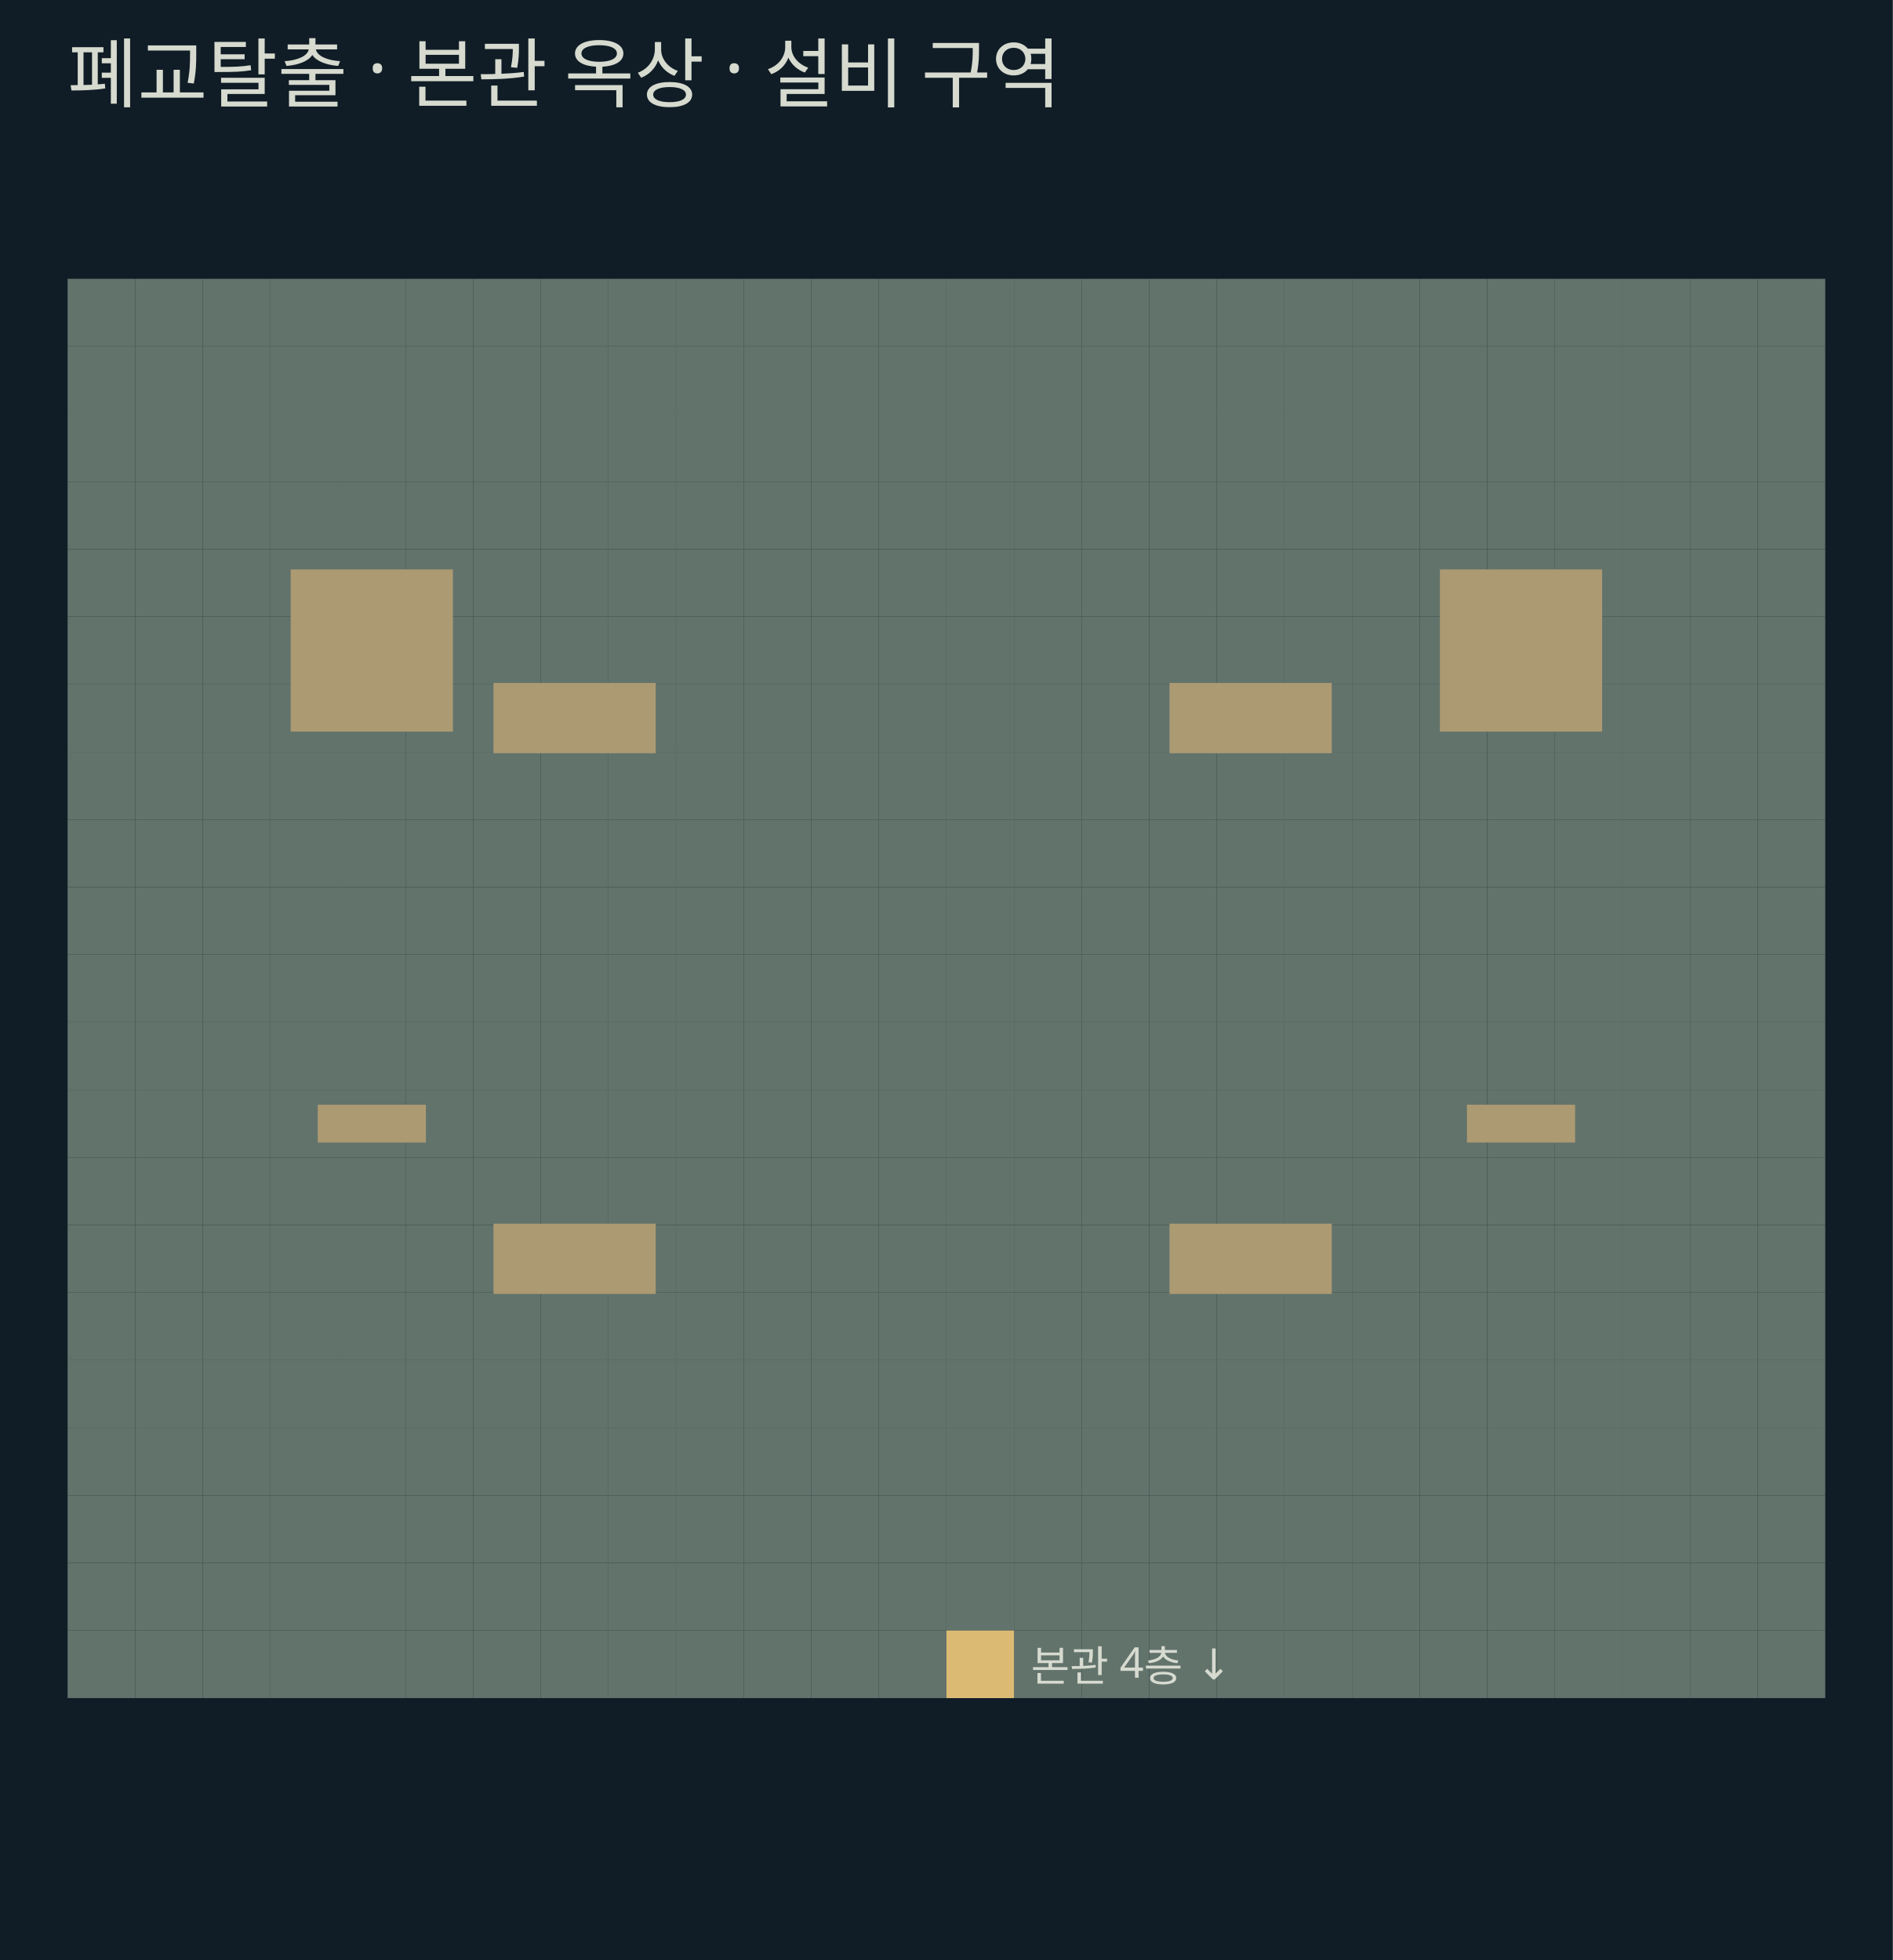
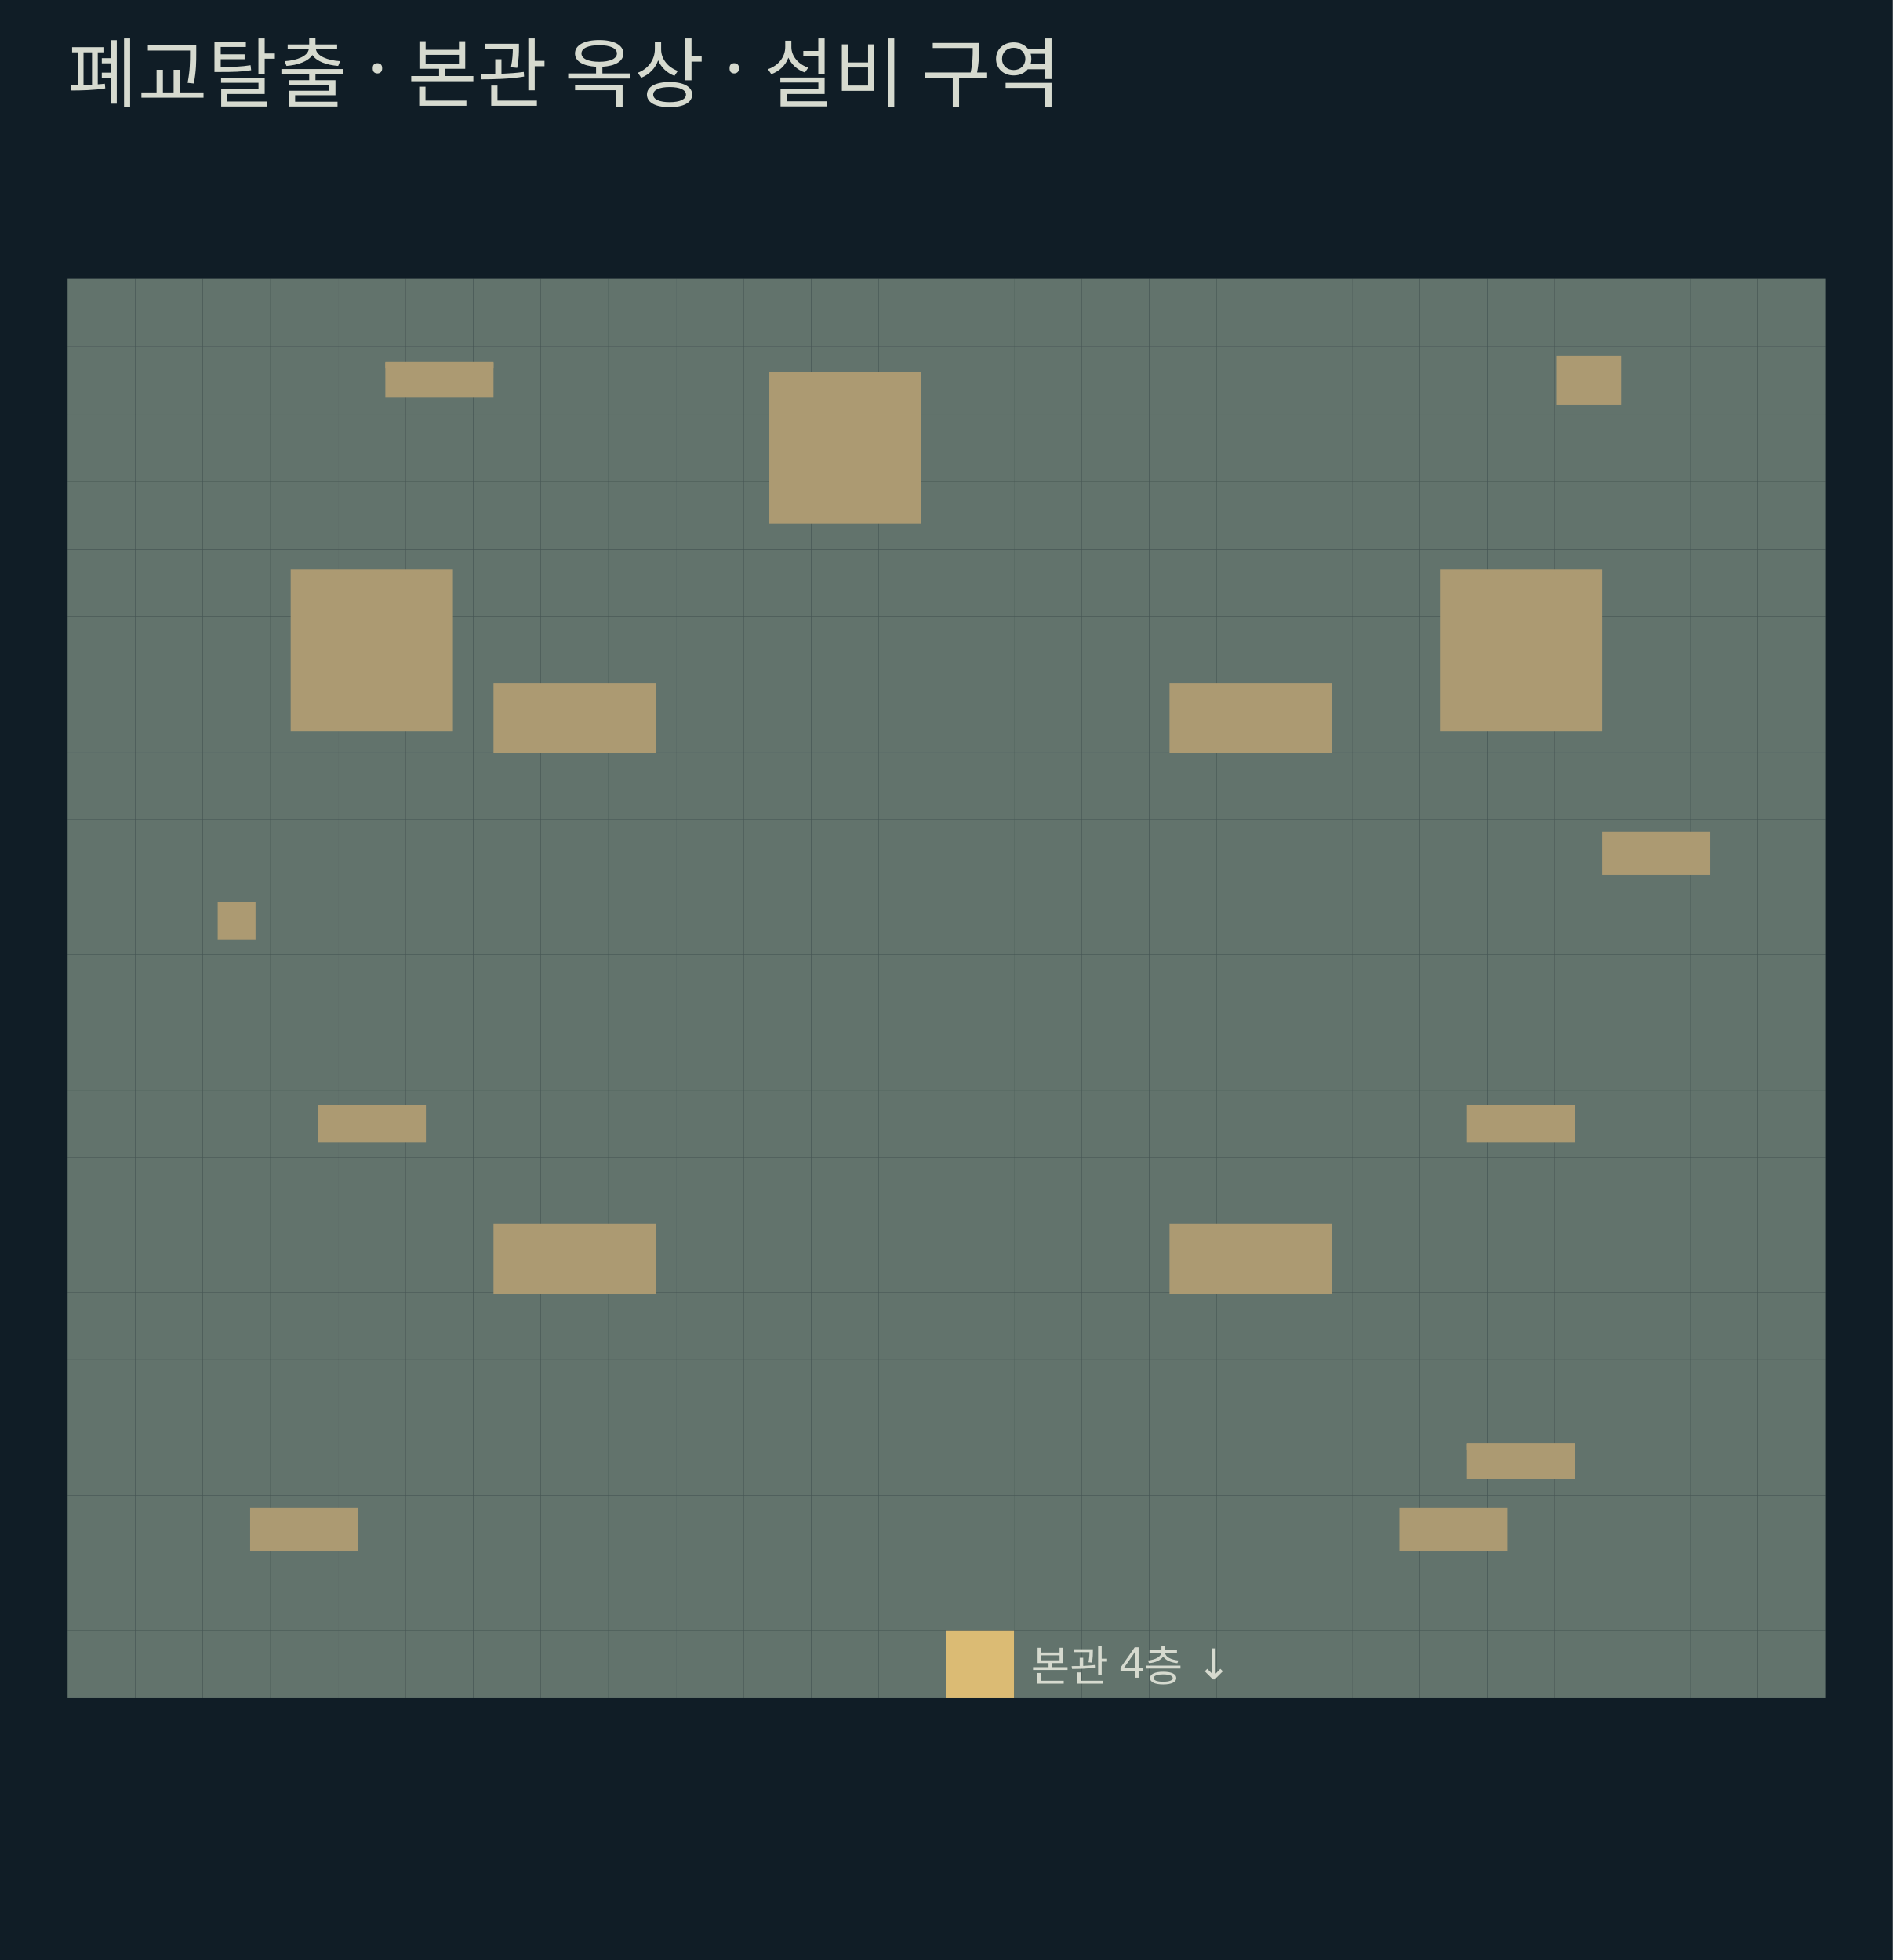
<svg xmlns="http://www.w3.org/2000/svg" viewBox="0 0 448 464">
  <rect width="448" height="464" fill="#101d26" />
  <style>text{font:10px sans-serif;fill:#d6dacf}</style>
  <text x="16" y="24" style="font-size:18px">폐교탈출 · 본관 옥상 · 설비 구역</text>
  <rect x="16" y="386" width="16" height="16" fill="#62736c" />
  <rect x="16" y="370" width="16" height="16" fill="#62736c" />
  <rect x="16" y="354" width="16" height="16" fill="#62736c" />
  <rect x="16" y="338" width="16" height="16" fill="#62736c" />
  <rect x="16" y="322" width="16" height="16" fill="#62736c" />
  <rect x="16" y="306" width="16" height="16" fill="#62736c" />
  <rect x="16" y="290" width="16" height="16" fill="#62736c" />
  <rect x="16" y="274" width="16" height="16" fill="#62736c" />
  <rect x="16" y="258" width="16" height="16" fill="#62736c" />
  <rect x="16" y="242" width="16" height="16" fill="#62736c" />
  <rect x="16" y="226" width="16" height="16" fill="#62736c" />
  <rect x="16" y="210" width="16" height="16" fill="#62736c" />
  <rect x="16" y="194" width="16" height="16" fill="#62736c" />
  <rect x="16" y="178" width="16" height="16" fill="#62736c" />
  <rect x="16" y="162" width="16" height="16" fill="#62736c" />
  <rect x="16" y="146" width="16" height="16" fill="#62736c" />
  <rect x="16" y="130" width="16" height="16" fill="#62736c" />
  <rect x="16" y="114" width="16" height="16" fill="#62736c" />
  <rect x="16" y="98" width="16" height="16" fill="#62736c" />
  <rect x="16" y="82" width="16" height="16" fill="#62736c" />
  <rect x="16" y="66" width="16" height="16" fill="#62736c" />
  <rect x="32" y="386" width="16" height="16" fill="#62736c" />
  <rect x="32" y="370" width="16" height="16" fill="#62736c" />
  <rect x="32" y="354" width="16" height="16" fill="#62736c" />
  <rect x="32" y="338" width="16" height="16" fill="#62736c" />
  <rect x="32" y="322" width="16" height="16" fill="#62736c" />
  <rect x="32" y="306" width="16" height="16" fill="#62736c" />
  <rect x="32" y="290" width="16" height="16" fill="#62736c" />
  <rect x="32" y="274" width="16" height="16" fill="#62736c" />
  <rect x="32" y="258" width="16" height="16" fill="#62736c" />
  <rect x="32" y="242" width="16" height="16" fill="#62736c" />
  <rect x="32" y="226" width="16" height="16" fill="#62736c" />
  <rect x="32" y="210" width="16" height="16" fill="#62736c" />
  <rect x="32" y="194" width="16" height="16" fill="#62736c" />
  <rect x="32" y="178" width="16" height="16" fill="#62736c" />
  <rect x="32" y="162" width="16" height="16" fill="#62736c" />
  <rect x="32" y="146" width="16" height="16" fill="#62736c" />
  <rect x="32" y="130" width="16" height="16" fill="#62736c" />
  <rect x="32" y="114" width="16" height="16" fill="#62736c" />
  <rect x="32" y="98" width="16" height="16" fill="#62736c" />
  <rect x="32" y="82" width="16" height="16" fill="#62736c" />
  <rect x="32" y="66" width="16" height="16" fill="#62736c" />
  <rect x="48" y="386" width="16" height="16" fill="#62736c" />
  <rect x="48" y="370" width="16" height="16" fill="#62736c" />
  <rect x="48" y="354" width="16" height="16" fill="#62736c" />
  <rect x="48" y="338" width="16" height="16" fill="#62736c" />
  <rect x="48" y="322" width="16" height="16" fill="#62736c" />
  <rect x="48" y="306" width="16" height="16" fill="#62736c" />
  <rect x="48" y="290" width="16" height="16" fill="#62736c" />
  <rect x="48" y="274" width="16" height="16" fill="#62736c" />
  <rect x="48" y="258" width="16" height="16" fill="#62736c" />
  <rect x="48" y="242" width="16" height="16" fill="#62736c" />
  <rect x="48" y="226" width="16" height="16" fill="#62736c" />
  <rect x="48" y="210" width="16" height="16" fill="#62736c" />
  <rect x="48" y="194" width="16" height="16" fill="#62736c" />
  <rect x="48" y="178" width="16" height="16" fill="#62736c" />
  <rect x="48" y="162" width="16" height="16" fill="#62736c" />
  <rect x="48" y="146" width="16" height="16" fill="#62736c" />
  <rect x="48" y="130" width="16" height="16" fill="#62736c" />
  <rect x="48" y="114" width="16" height="16" fill="#62736c" />
  <rect x="48" y="98" width="16" height="16" fill="#62736c" />
  <rect x="48" y="82" width="16" height="16" fill="#62736c" />
  <rect x="48" y="66" width="16" height="16" fill="#62736c" />
  <rect x="64" y="386" width="16" height="16" fill="#62736c" />
  <rect x="64" y="370" width="16" height="16" fill="#62736c" />
  <rect x="64" y="354" width="16" height="16" fill="#62736c" />
  <rect x="64" y="338" width="16" height="16" fill="#62736c" />
  <rect x="64" y="322" width="16" height="16" fill="#62736c" />
  <rect x="64" y="306" width="16" height="16" fill="#62736c" />
  <rect x="64" y="290" width="16" height="16" fill="#62736c" />
  <rect x="64" y="274" width="16" height="16" fill="#62736c" />
  <rect x="64" y="258" width="16" height="16" fill="#62736c" />
  <rect x="64" y="242" width="16" height="16" fill="#62736c" />
  <rect x="64" y="226" width="16" height="16" fill="#62736c" />
  <rect x="64" y="210" width="16" height="16" fill="#62736c" />
  <rect x="64" y="194" width="16" height="16" fill="#62736c" />
  <rect x="64" y="178" width="16" height="16" fill="#62736c" />
  <rect x="64" y="162" width="16" height="16" fill="#62736c" />
  <rect x="64" y="146" width="16" height="16" fill="#62736c" />
  <rect x="64" y="130" width="16" height="16" fill="#62736c" />
  <rect x="64" y="114" width="16" height="16" fill="#62736c" />
  <rect x="64" y="98" width="16" height="16" fill="#62736c" />
  <rect x="64" y="82" width="16" height="16" fill="#62736c" />
  <rect x="64" y="66" width="16" height="16" fill="#62736c" />
  <rect x="80" y="386" width="16" height="16" fill="#62736c" />
  <rect x="80" y="370" width="16" height="16" fill="#62736c" />
  <rect x="80" y="354" width="16" height="16" fill="#62736c" />
  <rect x="80" y="338" width="16" height="16" fill="#62736c" />
  <rect x="80" y="322" width="16" height="16" fill="#62736c" />
  <rect x="80" y="306" width="16" height="16" fill="#62736c" />
  <rect x="80" y="290" width="16" height="16" fill="#62736c" />
  <rect x="80" y="274" width="16" height="16" fill="#62736c" />
  <rect x="80" y="258" width="16" height="16" fill="#62736c" />
  <rect x="80" y="242" width="16" height="16" fill="#62736c" />
  <rect x="80" y="226" width="16" height="16" fill="#62736c" />
  <rect x="80" y="210" width="16" height="16" fill="#62736c" />
  <rect x="80" y="194" width="16" height="16" fill="#62736c" />
  <rect x="80" y="178" width="16" height="16" fill="#62736c" />
  <rect x="80" y="162" width="16" height="16" fill="#62736c" />
  <rect x="80" y="146" width="16" height="16" fill="#62736c" />
  <rect x="80" y="130" width="16" height="16" fill="#62736c" />
  <rect x="80" y="114" width="16" height="16" fill="#62736c" />
  <rect x="80" y="98" width="16" height="16" fill="#62736c" />
  <rect x="80" y="82" width="16" height="16" fill="#62736c" />
  <rect x="80" y="66" width="16" height="16" fill="#62736c" />
  <rect x="96" y="386" width="16" height="16" fill="#62736c" />
  <rect x="96" y="370" width="16" height="16" fill="#62736c" />
  <rect x="96" y="354" width="16" height="16" fill="#62736c" />
  <rect x="96" y="338" width="16" height="16" fill="#62736c" />
  <rect x="96" y="322" width="16" height="16" fill="#62736c" />
  <rect x="96" y="306" width="16" height="16" fill="#62736c" />
  <rect x="96" y="290" width="16" height="16" fill="#62736c" />
  <rect x="96" y="274" width="16" height="16" fill="#62736c" />
  <rect x="96" y="258" width="16" height="16" fill="#62736c" />
  <rect x="96" y="242" width="16" height="16" fill="#62736c" />
  <rect x="96" y="226" width="16" height="16" fill="#62736c" />
  <rect x="96" y="210" width="16" height="16" fill="#62736c" />
  <rect x="96" y="194" width="16" height="16" fill="#62736c" />
  <rect x="96" y="178" width="16" height="16" fill="#62736c" />
  <rect x="96" y="162" width="16" height="16" fill="#62736c" />
  <rect x="96" y="146" width="16" height="16" fill="#62736c" />
  <rect x="96" y="130" width="16" height="16" fill="#62736c" />
  <rect x="96" y="114" width="16" height="16" fill="#62736c" />
  <rect x="96" y="98" width="16" height="16" fill="#62736c" />
  <rect x="96" y="82" width="16" height="16" fill="#62736c" />
  <rect x="96" y="66" width="16" height="16" fill="#62736c" />
  <rect x="112" y="386" width="16" height="16" fill="#62736c" />
  <rect x="112" y="370" width="16" height="16" fill="#62736c" />
  <rect x="112" y="354" width="16" height="16" fill="#62736c" />
  <rect x="112" y="338" width="16" height="16" fill="#62736c" />
  <rect x="112" y="322" width="16" height="16" fill="#62736c" />
  <rect x="112" y="306" width="16" height="16" fill="#62736c" />
  <rect x="112" y="290" width="16" height="16" fill="#62736c" />
  <rect x="112" y="274" width="16" height="16" fill="#62736c" />
  <rect x="112" y="258" width="16" height="16" fill="#62736c" />
  <rect x="112" y="242" width="16" height="16" fill="#62736c" />
  <rect x="112" y="226" width="16" height="16" fill="#62736c" />
  <rect x="112" y="210" width="16" height="16" fill="#62736c" />
  <rect x="112" y="194" width="16" height="16" fill="#62736c" />
  <rect x="112" y="178" width="16" height="16" fill="#62736c" />
  <rect x="112" y="162" width="16" height="16" fill="#62736c" />
  <rect x="112" y="146" width="16" height="16" fill="#62736c" />
  <rect x="112" y="130" width="16" height="16" fill="#62736c" />
  <rect x="112" y="114" width="16" height="16" fill="#62736c" />
  <rect x="112" y="98" width="16" height="16" fill="#62736c" />
  <rect x="112" y="82" width="16" height="16" fill="#62736c" />
  <rect x="112" y="66" width="16" height="16" fill="#62736c" />
  <rect x="128" y="386" width="16" height="16" fill="#62736c" />
  <rect x="128" y="370" width="16" height="16" fill="#62736c" />
  <rect x="128" y="354" width="16" height="16" fill="#62736c" />
  <rect x="128" y="338" width="16" height="16" fill="#62736c" />
  <rect x="128" y="322" width="16" height="16" fill="#62736c" />
  <rect x="128" y="306" width="16" height="16" fill="#62736c" />
  <rect x="128" y="290" width="16" height="16" fill="#62736c" />
  <rect x="128" y="274" width="16" height="16" fill="#62736c" />
  <rect x="128" y="258" width="16" height="16" fill="#62736c" />
  <rect x="128" y="242" width="16" height="16" fill="#62736c" />
  <rect x="128" y="226" width="16" height="16" fill="#62736c" />
  <rect x="128" y="210" width="16" height="16" fill="#62736c" />
  <rect x="128" y="194" width="16" height="16" fill="#62736c" />
  <rect x="128" y="178" width="16" height="16" fill="#62736c" />
  <rect x="128" y="162" width="16" height="16" fill="#62736c" />
  <rect x="128" y="146" width="16" height="16" fill="#62736c" />
  <rect x="128" y="130" width="16" height="16" fill="#62736c" />
  <rect x="128" y="114" width="16" height="16" fill="#62736c" />
  <rect x="128" y="98" width="16" height="16" fill="#62736c" />
  <rect x="128" y="82" width="16" height="16" fill="#62736c" />
  <rect x="128" y="66" width="16" height="16" fill="#62736c" />
  <rect x="144" y="386" width="16" height="16" fill="#62736c" />
  <rect x="144" y="370" width="16" height="16" fill="#62736c" />
  <rect x="144" y="354" width="16" height="16" fill="#62736c" />
  <rect x="144" y="338" width="16" height="16" fill="#62736c" />
  <rect x="144" y="322" width="16" height="16" fill="#62736c" />
  <rect x="144" y="306" width="16" height="16" fill="#62736c" />
  <rect x="144" y="290" width="16" height="16" fill="#62736c" />
  <rect x="144" y="274" width="16" height="16" fill="#62736c" />
  <rect x="144" y="258" width="16" height="16" fill="#62736c" />
  <rect x="144" y="242" width="16" height="16" fill="#62736c" />
  <rect x="144" y="226" width="16" height="16" fill="#62736c" />
  <rect x="144" y="210" width="16" height="16" fill="#62736c" />
  <rect x="144" y="194" width="16" height="16" fill="#62736c" />
  <rect x="144" y="178" width="16" height="16" fill="#62736c" />
  <rect x="144" y="162" width="16" height="16" fill="#62736c" />
  <rect x="144" y="146" width="16" height="16" fill="#62736c" />
  <rect x="144" y="130" width="16" height="16" fill="#62736c" />
  <rect x="144" y="114" width="16" height="16" fill="#62736c" />
  <rect x="144" y="98" width="16" height="16" fill="#62736c" />
  <rect x="144" y="82" width="16" height="16" fill="#62736c" />
  <rect x="144" y="66" width="16" height="16" fill="#62736c" />
  <rect x="160" y="386" width="16" height="16" fill="#62736c" />
  <rect x="160" y="370" width="16" height="16" fill="#62736c" />
  <rect x="160" y="354" width="16" height="16" fill="#62736c" />
  <rect x="160" y="338" width="16" height="16" fill="#62736c" />
  <rect x="160" y="322" width="16" height="16" fill="#62736c" />
  <rect x="160" y="306" width="16" height="16" fill="#62736c" />
  <rect x="160" y="290" width="16" height="16" fill="#62736c" />
  <rect x="160" y="274" width="16" height="16" fill="#62736c" />
  <rect x="160" y="258" width="16" height="16" fill="#62736c" />
  <rect x="160" y="242" width="16" height="16" fill="#62736c" />
  <rect x="160" y="226" width="16" height="16" fill="#62736c" />
  <rect x="160" y="210" width="16" height="16" fill="#62736c" />
  <rect x="160" y="194" width="16" height="16" fill="#62736c" />
  <rect x="160" y="178" width="16" height="16" fill="#62736c" />
  <rect x="160" y="162" width="16" height="16" fill="#62736c" />
  <rect x="160" y="146" width="16" height="16" fill="#62736c" />
  <rect x="160" y="130" width="16" height="16" fill="#62736c" />
  <rect x="160" y="114" width="16" height="16" fill="#62736c" />
  <rect x="160" y="98" width="16" height="16" fill="#62736c" />
  <rect x="160" y="82" width="16" height="16" fill="#62736c" />
  <rect x="160" y="66" width="16" height="16" fill="#62736c" />
  <rect x="176" y="386" width="16" height="16" fill="#62736c" />
  <rect x="176" y="370" width="16" height="16" fill="#62736c" />
  <rect x="176" y="354" width="16" height="16" fill="#62736c" />
  <rect x="176" y="338" width="16" height="16" fill="#62736c" />
  <rect x="176" y="322" width="16" height="16" fill="#62736c" />
  <rect x="176" y="306" width="16" height="16" fill="#62736c" />
  <rect x="176" y="290" width="16" height="16" fill="#62736c" />
  <rect x="176" y="274" width="16" height="16" fill="#62736c" />
  <rect x="176" y="258" width="16" height="16" fill="#62736c" />
  <rect x="176" y="242" width="16" height="16" fill="#62736c" />
  <rect x="176" y="226" width="16" height="16" fill="#62736c" />
  <rect x="176" y="210" width="16" height="16" fill="#62736c" />
  <rect x="176" y="194" width="16" height="16" fill="#62736c" />
  <rect x="176" y="178" width="16" height="16" fill="#62736c" />
  <rect x="176" y="162" width="16" height="16" fill="#62736c" />
  <rect x="176" y="146" width="16" height="16" fill="#62736c" />
  <rect x="176" y="130" width="16" height="16" fill="#62736c" />
  <rect x="176" y="114" width="16" height="16" fill="#62736c" />
  <rect x="176" y="98" width="16" height="16" fill="#62736c" />
  <rect x="176" y="82" width="16" height="16" fill="#62736c" />
  <rect x="176" y="66" width="16" height="16" fill="#62736c" />
  <rect x="192" y="386" width="16" height="16" fill="#62736c" />
  <rect x="192" y="370" width="16" height="16" fill="#62736c" />
  <rect x="192" y="354" width="16" height="16" fill="#62736c" />
  <rect x="192" y="338" width="16" height="16" fill="#62736c" />
  <rect x="192" y="322" width="16" height="16" fill="#62736c" />
  <rect x="192" y="306" width="16" height="16" fill="#62736c" />
  <rect x="192" y="290" width="16" height="16" fill="#62736c" />
  <rect x="192" y="274" width="16" height="16" fill="#62736c" />
  <rect x="192" y="258" width="16" height="16" fill="#62736c" />
  <rect x="192" y="242" width="16" height="16" fill="#62736c" />
  <rect x="192" y="226" width="16" height="16" fill="#62736c" />
  <rect x="192" y="210" width="16" height="16" fill="#62736c" />
  <rect x="192" y="194" width="16" height="16" fill="#62736c" />
  <rect x="192" y="178" width="16" height="16" fill="#62736c" />
  <rect x="192" y="162" width="16" height="16" fill="#62736c" />
  <rect x="192" y="146" width="16" height="16" fill="#62736c" />
  <rect x="192" y="130" width="16" height="16" fill="#62736c" />
  <rect x="192" y="114" width="16" height="16" fill="#62736c" />
  <rect x="192" y="98" width="16" height="16" fill="#62736c" />
  <rect x="192" y="82" width="16" height="16" fill="#62736c" />
  <rect x="192" y="66" width="16" height="16" fill="#62736c" />
  <rect x="208" y="386" width="16" height="16" fill="#62736c" />
  <rect x="208" y="370" width="16" height="16" fill="#62736c" />
  <rect x="208" y="354" width="16" height="16" fill="#62736c" />
  <rect x="208" y="338" width="16" height="16" fill="#62736c" />
  <rect x="208" y="322" width="16" height="16" fill="#62736c" />
  <rect x="208" y="306" width="16" height="16" fill="#62736c" />
  <rect x="208" y="290" width="16" height="16" fill="#62736c" />
  <rect x="208" y="274" width="16" height="16" fill="#62736c" />
  <rect x="208" y="258" width="16" height="16" fill="#62736c" />
  <rect x="208" y="242" width="16" height="16" fill="#62736c" />
  <rect x="208" y="226" width="16" height="16" fill="#62736c" />
  <rect x="208" y="210" width="16" height="16" fill="#62736c" />
  <rect x="208" y="194" width="16" height="16" fill="#62736c" />
  <rect x="208" y="178" width="16" height="16" fill="#62736c" />
  <rect x="208" y="162" width="16" height="16" fill="#62736c" />
  <rect x="208" y="146" width="16" height="16" fill="#62736c" />
  <rect x="208" y="130" width="16" height="16" fill="#62736c" />
  <rect x="208" y="114" width="16" height="16" fill="#62736c" />
  <rect x="208" y="98" width="16" height="16" fill="#62736c" />
  <rect x="208" y="82" width="16" height="16" fill="#62736c" />
  <rect x="208" y="66" width="16" height="16" fill="#62736c" />
  <rect x="224" y="386" width="16" height="16" fill="#62736c" />
  <rect x="224" y="370" width="16" height="16" fill="#62736c" />
  <rect x="224" y="354" width="16" height="16" fill="#62736c" />
  <rect x="224" y="338" width="16" height="16" fill="#62736c" />
  <rect x="224" y="322" width="16" height="16" fill="#62736c" />
  <rect x="224" y="306" width="16" height="16" fill="#62736c" />
  <rect x="224" y="290" width="16" height="16" fill="#62736c" />
  <rect x="224" y="274" width="16" height="16" fill="#62736c" />
  <rect x="224" y="258" width="16" height="16" fill="#62736c" />
  <rect x="224" y="242" width="16" height="16" fill="#62736c" />
  <rect x="224" y="226" width="16" height="16" fill="#62736c" />
  <rect x="224" y="210" width="16" height="16" fill="#62736c" />
  <rect x="224" y="194" width="16" height="16" fill="#62736c" />
  <rect x="224" y="178" width="16" height="16" fill="#62736c" />
  <rect x="224" y="162" width="16" height="16" fill="#62736c" />
  <rect x="224" y="146" width="16" height="16" fill="#62736c" />
  <rect x="224" y="130" width="16" height="16" fill="#62736c" />
  <rect x="224" y="114" width="16" height="16" fill="#62736c" />
  <rect x="224" y="98" width="16" height="16" fill="#62736c" />
  <rect x="224" y="82" width="16" height="16" fill="#62736c" />
  <rect x="224" y="66" width="16" height="16" fill="#62736c" />
  <rect x="240" y="386" width="16" height="16" fill="#62736c" />
  <rect x="240" y="370" width="16" height="16" fill="#62736c" />
  <rect x="240" y="354" width="16" height="16" fill="#62736c" />
  <rect x="240" y="338" width="16" height="16" fill="#62736c" />
  <rect x="240" y="322" width="16" height="16" fill="#62736c" />
  <rect x="240" y="306" width="16" height="16" fill="#62736c" />
  <rect x="240" y="290" width="16" height="16" fill="#62736c" />
  <rect x="240" y="274" width="16" height="16" fill="#62736c" />
  <rect x="240" y="258" width="16" height="16" fill="#62736c" />
  <rect x="240" y="242" width="16" height="16" fill="#62736c" />
  <rect x="240" y="226" width="16" height="16" fill="#62736c" />
  <rect x="240" y="210" width="16" height="16" fill="#62736c" />
  <rect x="240" y="194" width="16" height="16" fill="#62736c" />
  <rect x="240" y="178" width="16" height="16" fill="#62736c" />
  <rect x="240" y="162" width="16" height="16" fill="#62736c" />
  <rect x="240" y="146" width="16" height="16" fill="#62736c" />
  <rect x="240" y="130" width="16" height="16" fill="#62736c" />
  <rect x="240" y="114" width="16" height="16" fill="#62736c" />
  <rect x="240" y="98" width="16" height="16" fill="#62736c" />
  <rect x="240" y="82" width="16" height="16" fill="#62736c" />
  <rect x="240" y="66" width="16" height="16" fill="#62736c" />
  <rect x="256" y="386" width="16" height="16" fill="#62736c" />
  <rect x="256" y="370" width="16" height="16" fill="#62736c" />
  <rect x="256" y="354" width="16" height="16" fill="#62736c" />
  <rect x="256" y="338" width="16" height="16" fill="#62736c" />
  <rect x="256" y="322" width="16" height="16" fill="#62736c" />
  <rect x="256" y="306" width="16" height="16" fill="#62736c" />
  <rect x="256" y="290" width="16" height="16" fill="#62736c" />
  <rect x="256" y="274" width="16" height="16" fill="#62736c" />
  <rect x="256" y="258" width="16" height="16" fill="#62736c" />
  <rect x="256" y="242" width="16" height="16" fill="#62736c" />
  <rect x="256" y="226" width="16" height="16" fill="#62736c" />
  <rect x="256" y="210" width="16" height="16" fill="#62736c" />
  <rect x="256" y="194" width="16" height="16" fill="#62736c" />
  <rect x="256" y="178" width="16" height="16" fill="#62736c" />
  <rect x="256" y="162" width="16" height="16" fill="#62736c" />
  <rect x="256" y="146" width="16" height="16" fill="#62736c" />
  <rect x="256" y="130" width="16" height="16" fill="#62736c" />
  <rect x="256" y="114" width="16" height="16" fill="#62736c" />
  <rect x="256" y="98" width="16" height="16" fill="#62736c" />
  <rect x="256" y="82" width="16" height="16" fill="#62736c" />
  <rect x="256" y="66" width="16" height="16" fill="#62736c" />
  <rect x="272" y="386" width="16" height="16" fill="#62736c" />
  <rect x="272" y="370" width="16" height="16" fill="#62736c" />
  <rect x="272" y="354" width="16" height="16" fill="#62736c" />
  <rect x="272" y="338" width="16" height="16" fill="#62736c" />
  <rect x="272" y="322" width="16" height="16" fill="#62736c" />
  <rect x="272" y="306" width="16" height="16" fill="#62736c" />
  <rect x="272" y="290" width="16" height="16" fill="#62736c" />
  <rect x="272" y="274" width="16" height="16" fill="#62736c" />
  <rect x="272" y="258" width="16" height="16" fill="#62736c" />
  <rect x="272" y="242" width="16" height="16" fill="#62736c" />
  <rect x="272" y="226" width="16" height="16" fill="#62736c" />
  <rect x="272" y="210" width="16" height="16" fill="#62736c" />
  <rect x="272" y="194" width="16" height="16" fill="#62736c" />
  <rect x="272" y="178" width="16" height="16" fill="#62736c" />
  <rect x="272" y="162" width="16" height="16" fill="#62736c" />
  <rect x="272" y="146" width="16" height="16" fill="#62736c" />
  <rect x="272" y="130" width="16" height="16" fill="#62736c" />
  <rect x="272" y="114" width="16" height="16" fill="#62736c" />
  <rect x="272" y="98" width="16" height="16" fill="#62736c" />
  <rect x="272" y="82" width="16" height="16" fill="#62736c" />
  <rect x="272" y="66" width="16" height="16" fill="#62736c" />
  <rect x="288" y="386" width="16" height="16" fill="#62736c" />
  <rect x="288" y="370" width="16" height="16" fill="#62736c" />
  <rect x="288" y="354" width="16" height="16" fill="#62736c" />
  <rect x="288" y="338" width="16" height="16" fill="#62736c" />
  <rect x="288" y="322" width="16" height="16" fill="#62736c" />
  <rect x="288" y="306" width="16" height="16" fill="#62736c" />
  <rect x="288" y="290" width="16" height="16" fill="#62736c" />
  <rect x="288" y="274" width="16" height="16" fill="#62736c" />
  <rect x="288" y="258" width="16" height="16" fill="#62736c" />
  <rect x="288" y="242" width="16" height="16" fill="#62736c" />
  <rect x="288" y="226" width="16" height="16" fill="#62736c" />
  <rect x="288" y="210" width="16" height="16" fill="#62736c" />
  <rect x="288" y="194" width="16" height="16" fill="#62736c" />
  <rect x="288" y="178" width="16" height="16" fill="#62736c" />
  <rect x="288" y="162" width="16" height="16" fill="#62736c" />
  <rect x="288" y="146" width="16" height="16" fill="#62736c" />
  <rect x="288" y="130" width="16" height="16" fill="#62736c" />
  <rect x="288" y="114" width="16" height="16" fill="#62736c" />
  <rect x="288" y="98" width="16" height="16" fill="#62736c" />
  <rect x="288" y="82" width="16" height="16" fill="#62736c" />
  <rect x="288" y="66" width="16" height="16" fill="#62736c" />
  <rect x="304" y="386" width="16" height="16" fill="#62736c" />
  <rect x="304" y="370" width="16" height="16" fill="#62736c" />
  <rect x="304" y="354" width="16" height="16" fill="#62736c" />
  <rect x="304" y="338" width="16" height="16" fill="#62736c" />
  <rect x="304" y="322" width="16" height="16" fill="#62736c" />
  <rect x="304" y="306" width="16" height="16" fill="#62736c" />
  <rect x="304" y="290" width="16" height="16" fill="#62736c" />
  <rect x="304" y="274" width="16" height="16" fill="#62736c" />
  <rect x="304" y="258" width="16" height="16" fill="#62736c" />
  <rect x="304" y="242" width="16" height="16" fill="#62736c" />
  <rect x="304" y="226" width="16" height="16" fill="#62736c" />
  <rect x="304" y="210" width="16" height="16" fill="#62736c" />
  <rect x="304" y="194" width="16" height="16" fill="#62736c" />
  <rect x="304" y="178" width="16" height="16" fill="#62736c" />
  <rect x="304" y="162" width="16" height="16" fill="#62736c" />
  <rect x="304" y="146" width="16" height="16" fill="#62736c" />
  <rect x="304" y="130" width="16" height="16" fill="#62736c" />
  <rect x="304" y="114" width="16" height="16" fill="#62736c" />
  <rect x="304" y="98" width="16" height="16" fill="#62736c" />
  <rect x="304" y="82" width="16" height="16" fill="#62736c" />
  <rect x="304" y="66" width="16" height="16" fill="#62736c" />
  <rect x="320" y="386" width="16" height="16" fill="#62736c" />
  <rect x="320" y="370" width="16" height="16" fill="#62736c" />
  <rect x="320" y="354" width="16" height="16" fill="#62736c" />
  <rect x="320" y="338" width="16" height="16" fill="#62736c" />
  <rect x="320" y="322" width="16" height="16" fill="#62736c" />
  <rect x="320" y="306" width="16" height="16" fill="#62736c" />
  <rect x="320" y="290" width="16" height="16" fill="#62736c" />
  <rect x="320" y="274" width="16" height="16" fill="#62736c" />
  <rect x="320" y="258" width="16" height="16" fill="#62736c" />
  <rect x="320" y="242" width="16" height="16" fill="#62736c" />
  <rect x="320" y="226" width="16" height="16" fill="#62736c" />
  <rect x="320" y="210" width="16" height="16" fill="#62736c" />
  <rect x="320" y="194" width="16" height="16" fill="#62736c" />
  <rect x="320" y="178" width="16" height="16" fill="#62736c" />
  <rect x="320" y="162" width="16" height="16" fill="#62736c" />
  <rect x="320" y="146" width="16" height="16" fill="#62736c" />
  <rect x="320" y="130" width="16" height="16" fill="#62736c" />
  <rect x="320" y="114" width="16" height="16" fill="#62736c" />
  <rect x="320" y="98" width="16" height="16" fill="#62736c" />
  <rect x="320" y="82" width="16" height="16" fill="#62736c" />
  <rect x="320" y="66" width="16" height="16" fill="#62736c" />
  <rect x="336" y="386" width="16" height="16" fill="#62736c" />
  <rect x="336" y="370" width="16" height="16" fill="#62736c" />
  <rect x="336" y="354" width="16" height="16" fill="#62736c" />
  <rect x="336" y="338" width="16" height="16" fill="#62736c" />
  <rect x="336" y="322" width="16" height="16" fill="#62736c" />
  <rect x="336" y="306" width="16" height="16" fill="#62736c" />
  <rect x="336" y="290" width="16" height="16" fill="#62736c" />
  <rect x="336" y="274" width="16" height="16" fill="#62736c" />
  <rect x="336" y="258" width="16" height="16" fill="#62736c" />
  <rect x="336" y="242" width="16" height="16" fill="#62736c" />
  <rect x="336" y="226" width="16" height="16" fill="#62736c" />
  <rect x="336" y="210" width="16" height="16" fill="#62736c" />
  <rect x="336" y="194" width="16" height="16" fill="#62736c" />
  <rect x="336" y="178" width="16" height="16" fill="#62736c" />
  <rect x="336" y="162" width="16" height="16" fill="#62736c" />
  <rect x="336" y="146" width="16" height="16" fill="#62736c" />
  <rect x="336" y="130" width="16" height="16" fill="#62736c" />
  <rect x="336" y="114" width="16" height="16" fill="#62736c" />
  <rect x="336" y="98" width="16" height="16" fill="#62736c" />
  <rect x="336" y="82" width="16" height="16" fill="#62736c" />
  <rect x="336" y="66" width="16" height="16" fill="#62736c" />
  <rect x="352" y="386" width="16" height="16" fill="#62736c" />
  <rect x="352" y="370" width="16" height="16" fill="#62736c" />
  <rect x="352" y="354" width="16" height="16" fill="#62736c" />
  <rect x="352" y="338" width="16" height="16" fill="#62736c" />
  <rect x="352" y="322" width="16" height="16" fill="#62736c" />
  <rect x="352" y="306" width="16" height="16" fill="#62736c" />
  <rect x="352" y="290" width="16" height="16" fill="#62736c" />
  <rect x="352" y="274" width="16" height="16" fill="#62736c" />
  <rect x="352" y="258" width="16" height="16" fill="#62736c" />
  <rect x="352" y="242" width="16" height="16" fill="#62736c" />
  <rect x="352" y="226" width="16" height="16" fill="#62736c" />
  <rect x="352" y="210" width="16" height="16" fill="#62736c" />
  <rect x="352" y="194" width="16" height="16" fill="#62736c" />
  <rect x="352" y="178" width="16" height="16" fill="#62736c" />
  <rect x="352" y="162" width="16" height="16" fill="#62736c" />
  <rect x="352" y="146" width="16" height="16" fill="#62736c" />
  <rect x="352" y="130" width="16" height="16" fill="#62736c" />
  <rect x="352" y="114" width="16" height="16" fill="#62736c" />
  <rect x="352" y="98" width="16" height="16" fill="#62736c" />
  <rect x="352" y="82" width="16" height="16" fill="#62736c" />
  <rect x="352" y="66" width="16" height="16" fill="#62736c" />
  <rect x="368" y="386" width="16" height="16" fill="#62736c" />
  <rect x="368" y="370" width="16" height="16" fill="#62736c" />
  <rect x="368" y="354" width="16" height="16" fill="#62736c" />
  <rect x="368" y="338" width="16" height="16" fill="#62736c" />
  <rect x="368" y="322" width="16" height="16" fill="#62736c" />
  <rect x="368" y="306" width="16" height="16" fill="#62736c" />
  <rect x="368" y="290" width="16" height="16" fill="#62736c" />
  <rect x="368" y="274" width="16" height="16" fill="#62736c" />
  <rect x="368" y="258" width="16" height="16" fill="#62736c" />
  <rect x="368" y="242" width="16" height="16" fill="#62736c" />
  <rect x="368" y="226" width="16" height="16" fill="#62736c" />
  <rect x="368" y="210" width="16" height="16" fill="#62736c" />
  <rect x="368" y="194" width="16" height="16" fill="#62736c" />
  <rect x="368" y="178" width="16" height="16" fill="#62736c" />
  <rect x="368" y="162" width="16" height="16" fill="#62736c" />
  <rect x="368" y="146" width="16" height="16" fill="#62736c" />
  <rect x="368" y="130" width="16" height="16" fill="#62736c" />
  <rect x="368" y="114" width="16" height="16" fill="#62736c" />
  <rect x="368" y="98" width="16" height="16" fill="#62736c" />
  <rect x="368" y="82" width="16" height="16" fill="#62736c" />
  <rect x="368" y="66" width="16" height="16" fill="#62736c" />
  <rect x="384" y="386" width="16" height="16" fill="#62736c" />
  <rect x="384" y="370" width="16" height="16" fill="#62736c" />
  <rect x="384" y="354" width="16" height="16" fill="#62736c" />
  <rect x="384" y="338" width="16" height="16" fill="#62736c" />
  <rect x="384" y="322" width="16" height="16" fill="#62736c" />
  <rect x="384" y="306" width="16" height="16" fill="#62736c" />
  <rect x="384" y="290" width="16" height="16" fill="#62736c" />
  <rect x="384" y="274" width="16" height="16" fill="#62736c" />
  <rect x="384" y="258" width="16" height="16" fill="#62736c" />
  <rect x="384" y="242" width="16" height="16" fill="#62736c" />
  <rect x="384" y="226" width="16" height="16" fill="#62736c" />
  <rect x="384" y="210" width="16" height="16" fill="#62736c" />
  <rect x="384" y="194" width="16" height="16" fill="#62736c" />
  <rect x="384" y="178" width="16" height="16" fill="#62736c" />
  <rect x="384" y="162" width="16" height="16" fill="#62736c" />
  <rect x="384" y="146" width="16" height="16" fill="#62736c" />
  <rect x="384" y="130" width="16" height="16" fill="#62736c" />
  <rect x="384" y="114" width="16" height="16" fill="#62736c" />
  <rect x="384" y="98" width="16" height="16" fill="#62736c" />
  <rect x="384" y="82" width="16" height="16" fill="#62736c" />
  <rect x="384" y="66" width="16" height="16" fill="#62736c" />
  <rect x="400" y="386" width="16" height="16" fill="#62736c" />
  <rect x="400" y="370" width="16" height="16" fill="#62736c" />
  <rect x="400" y="354" width="16" height="16" fill="#62736c" />
  <rect x="400" y="338" width="16" height="16" fill="#62736c" />
  <rect x="400" y="322" width="16" height="16" fill="#62736c" />
  <rect x="400" y="306" width="16" height="16" fill="#62736c" />
  <rect x="400" y="290" width="16" height="16" fill="#62736c" />
  <rect x="400" y="274" width="16" height="16" fill="#62736c" />
  <rect x="400" y="258" width="16" height="16" fill="#62736c" />
  <rect x="400" y="242" width="16" height="16" fill="#62736c" />
  <rect x="400" y="226" width="16" height="16" fill="#62736c" />
  <rect x="400" y="210" width="16" height="16" fill="#62736c" />
  <rect x="400" y="194" width="16" height="16" fill="#62736c" />
  <rect x="400" y="178" width="16" height="16" fill="#62736c" />
  <rect x="400" y="162" width="16" height="16" fill="#62736c" />
  <rect x="400" y="146" width="16" height="16" fill="#62736c" />
  <rect x="400" y="130" width="16" height="16" fill="#62736c" />
  <rect x="400" y="114" width="16" height="16" fill="#62736c" />
  <rect x="400" y="98" width="16" height="16" fill="#62736c" />
  <rect x="400" y="82" width="16" height="16" fill="#62736c" />
  <rect x="400" y="66" width="16" height="16" fill="#62736c" />
  <rect x="416" y="386" width="16" height="16" fill="#62736c" />
  <rect x="416" y="370" width="16" height="16" fill="#62736c" />
  <rect x="416" y="354" width="16" height="16" fill="#62736c" />
  <rect x="416" y="338" width="16" height="16" fill="#62736c" />
  <rect x="416" y="322" width="16" height="16" fill="#62736c" />
  <rect x="416" y="306" width="16" height="16" fill="#62736c" />
  <rect x="416" y="290" width="16" height="16" fill="#62736c" />
  <rect x="416" y="274" width="16" height="16" fill="#62736c" />
  <rect x="416" y="258" width="16" height="16" fill="#62736c" />
  <rect x="416" y="242" width="16" height="16" fill="#62736c" />
  <rect x="416" y="226" width="16" height="16" fill="#62736c" />
  <rect x="416" y="210" width="16" height="16" fill="#62736c" />
  <rect x="416" y="194" width="16" height="16" fill="#62736c" />
  <rect x="416" y="178" width="16" height="16" fill="#62736c" />
  <rect x="416" y="162" width="16" height="16" fill="#62736c" />
  <rect x="416" y="146" width="16" height="16" fill="#62736c" />
  <rect x="416" y="130" width="16" height="16" fill="#62736c" />
  <rect x="416" y="114" width="16" height="16" fill="#62736c" />
  <rect x="416" y="98" width="16" height="16" fill="#62736c" />
  <rect x="416" y="82" width="16" height="16" fill="#62736c" />
  <rect x="416" y="66" width="16" height="16" fill="#62736c" />
  <rect x="68.8" y="134.8" width="38.4" height="38.4" fill="#ac9a72" />
  <rect x="75.2" y="261.52" width="25.6" height="8.96" fill="#ac9a72" />
  <rect x="340.8" y="134.8" width="38.4" height="38.4" fill="#ac9a72" />
  <rect x="347.2" y="261.52" width="25.6" height="8.96" fill="#ac9a72" />
  <rect x="116.8" y="161.68" width="38.4" height="16.64" fill="#ac9a72" />
  <rect x="276.8" y="161.68" width="38.4" height="16.64" fill="#ac9a72" />
  <rect x="116.8" y="289.68" width="38.4" height="16.64" fill="#ac9a72" />
  <rect x="276.8" y="289.68" width="38.4" height="16.64" fill="#ac9a72" />
+   <rect x="182.08" y="88.08" width="35.84" height="35.84" fill="#ac9a72" />
+   <rect x="59.2" y="356.88" width="25.6" height="10.24" fill="#ac9a72" />
+   <rect x="331.2" y="356.88" width="25.6" height="10.24" fill="#ac9a72" />
+   <rect x="379.2" y="196.88" width="25.6" height="10.24" fill="#ac9a72" />
+   <rect x="91.2" y="85.84" width="25.6" height="8.32" fill="#ac9a72" />
+   <rect x="91.2" y="85.712" width="25.6" height="1.536" fill="#ac9a72" />
+   <rect x="347.2" y="341.84" width="25.6" height="8.32" fill="#ac9a72" />
+   <rect x="347.2" y="341.712" width="25.6" height="1.536" fill="#ac9a72" />
+   <rect x="368.32" y="84.24" width="15.36" height="11.52" fill="#ac9a72" />
+   <rect x="51.52" y="213.52" width="8.96" height="8.96" fill="#ac9a72" />
  <rect x="224" y="386" width="16" height="16" fill="#dbbb74" />
  <text x="244" y="398">본관 4층 ↓</text>
</svg>
